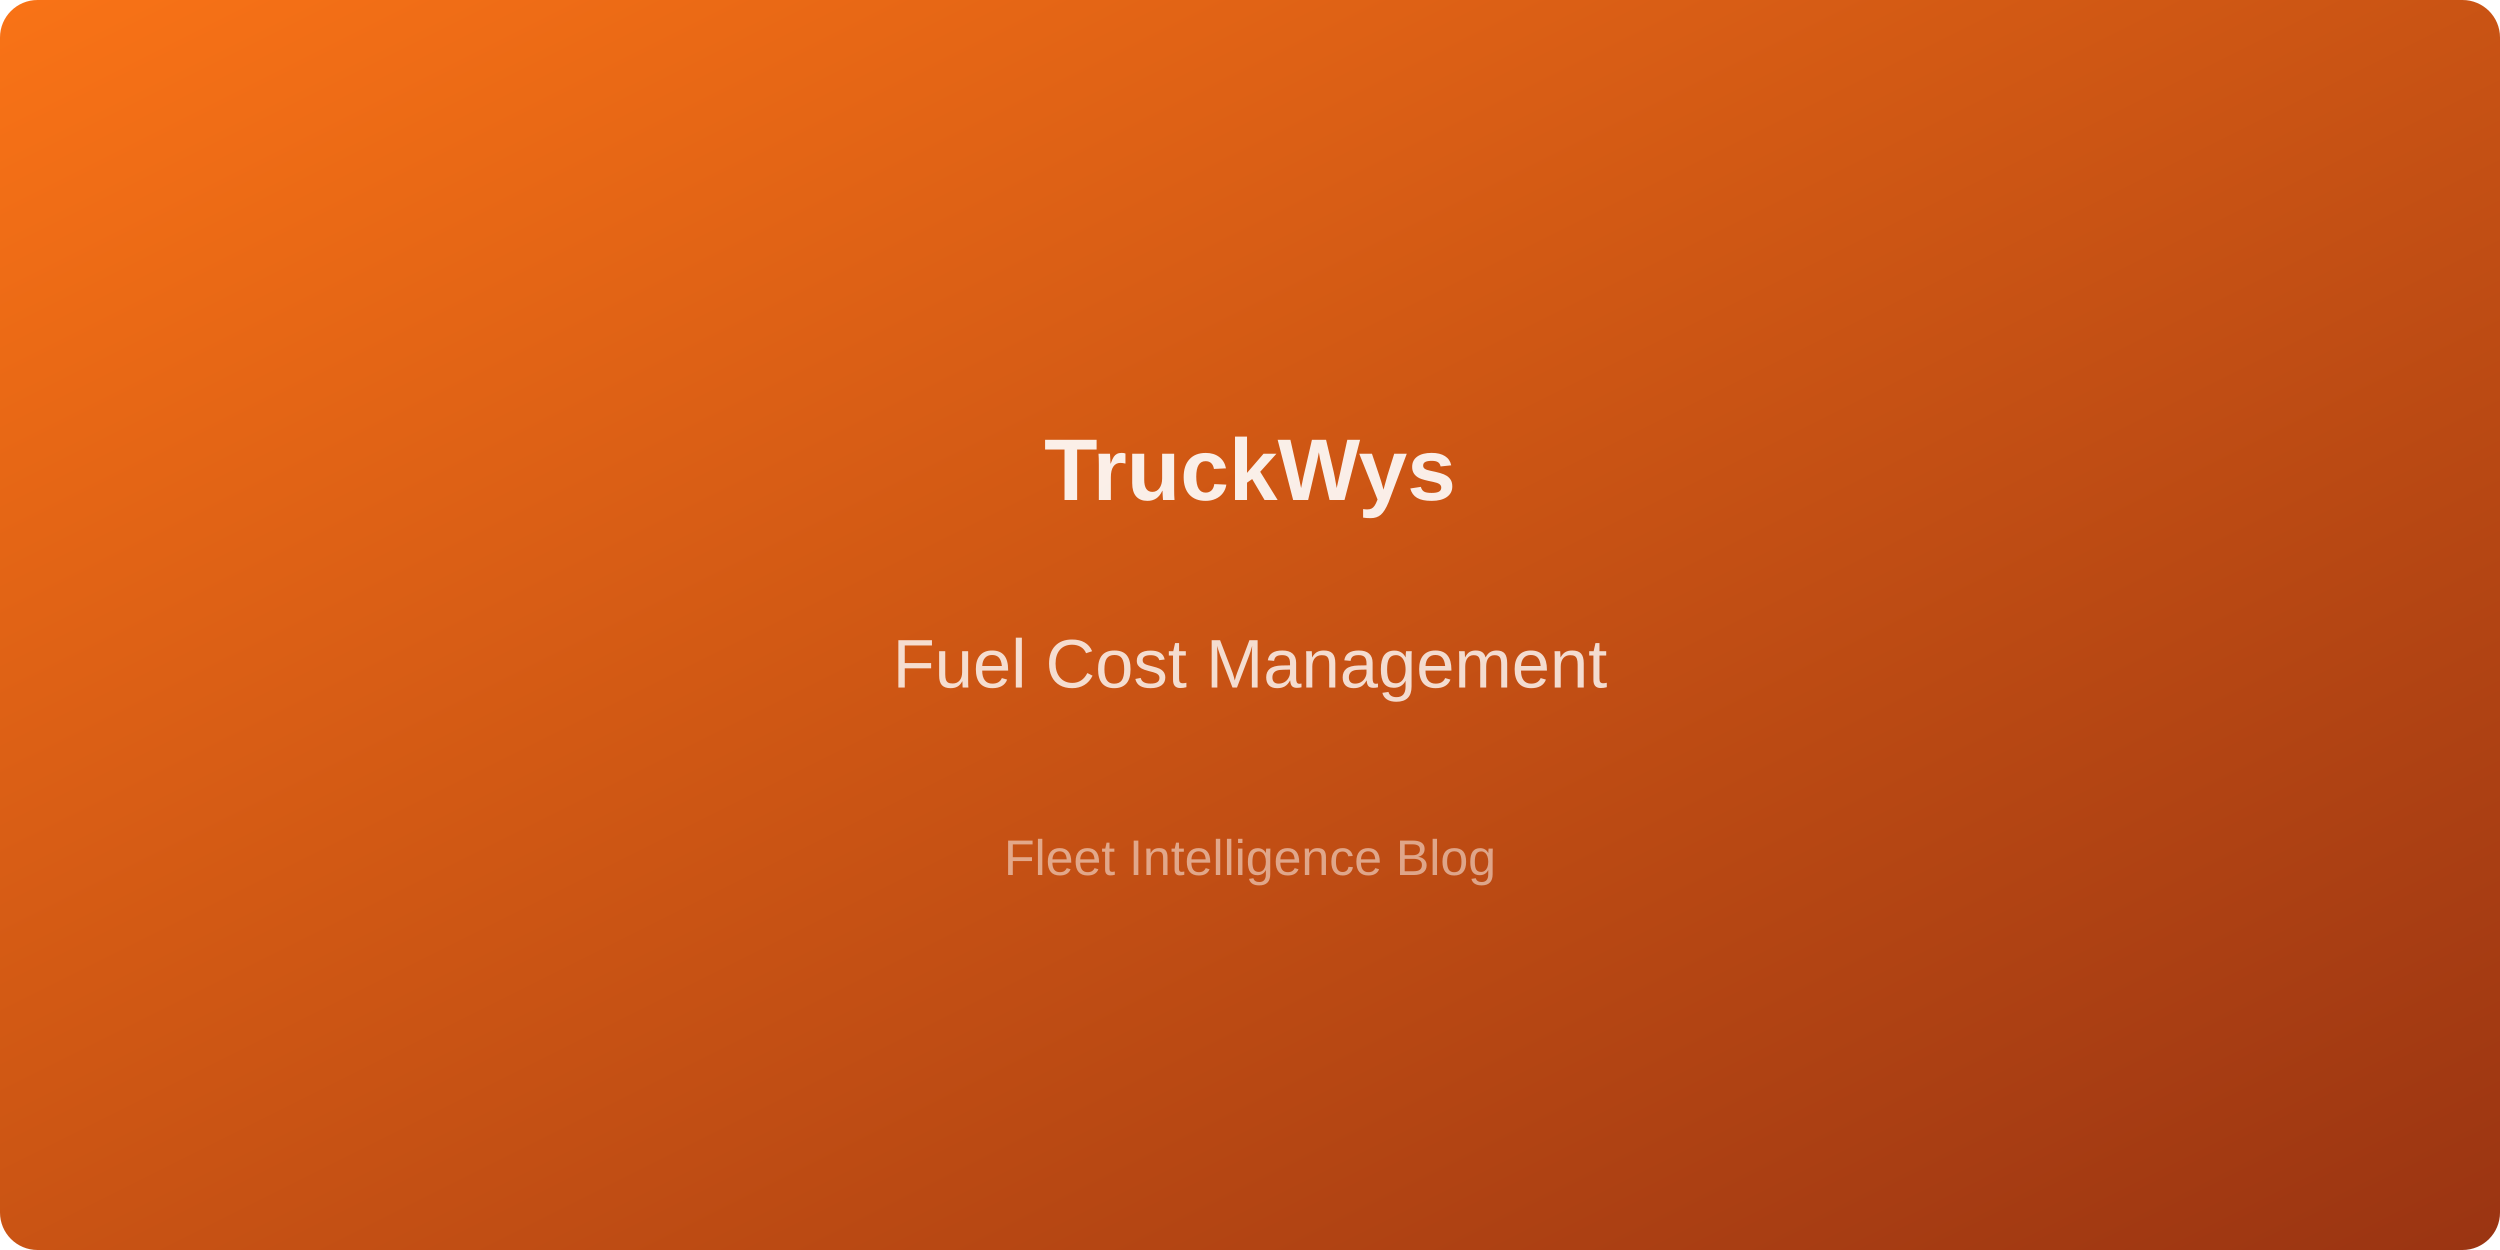
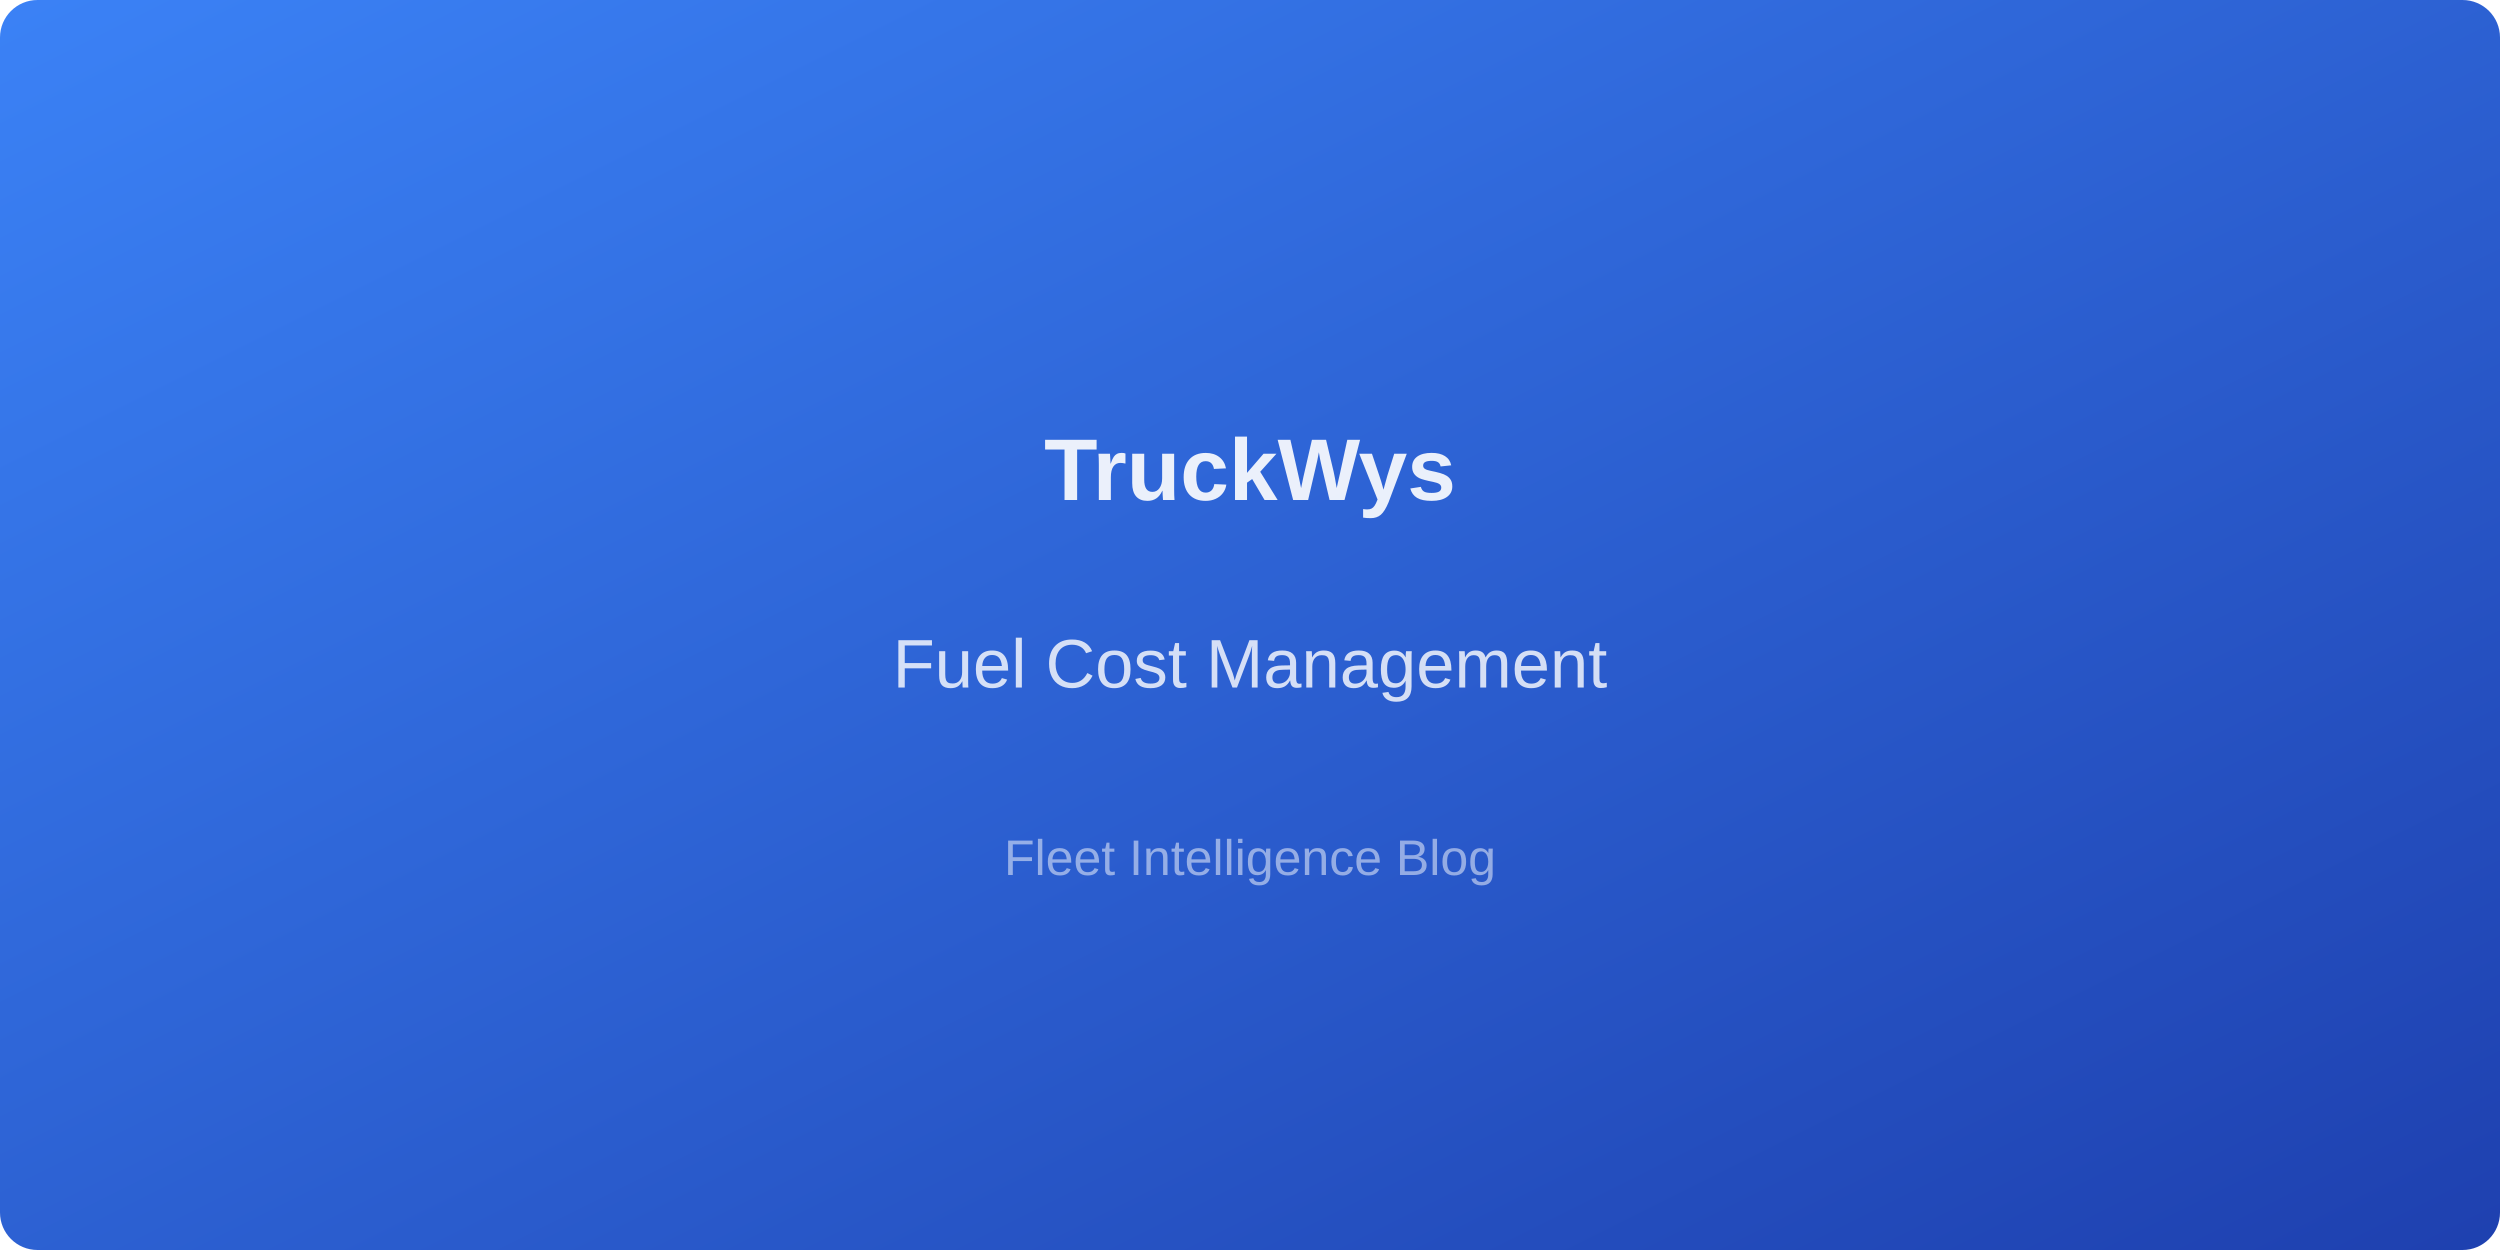
<svg xmlns="http://www.w3.org/2000/svg" width="800" height="400" viewBox="0 0 800 400">
  <defs>
    <linearGradient id="bg" x1="0%" y1="0%" x2="100%" y2="100%">
-       <stop offset="0%" style="stop-color:#F97316;stop-opacity:1" />
-       <stop offset="100%" style="stop-color:#9A3412;stop-opacity:1" />
+       <stop offset="0%" style="stop-color:#3B82F6;stop-opacity:1" />
+       <stop offset="100%" style="stop-color:#1E40AF;stop-opacity:1" />
    </linearGradient>
  </defs>
  <rect width="800" height="400" fill="url(#bg)" rx="12" />
  <text x="400" y="160" font-family="Arial,sans-serif" font-size="28" fill="rgba(255,255,255,0.9)" text-anchor="middle" font-weight="bold">TruckWys</text>
  <text x="400" y="220" font-family="Arial,sans-serif" font-size="22" fill="rgba(255,255,255,0.8)" text-anchor="middle">Fuel Cost Management</text>
  <text x="400" y="280" font-family="Arial,sans-serif" font-size="16" fill="rgba(255,255,255,0.5)" text-anchor="middle">Fleet Intelligence Blog</text>
</svg>
